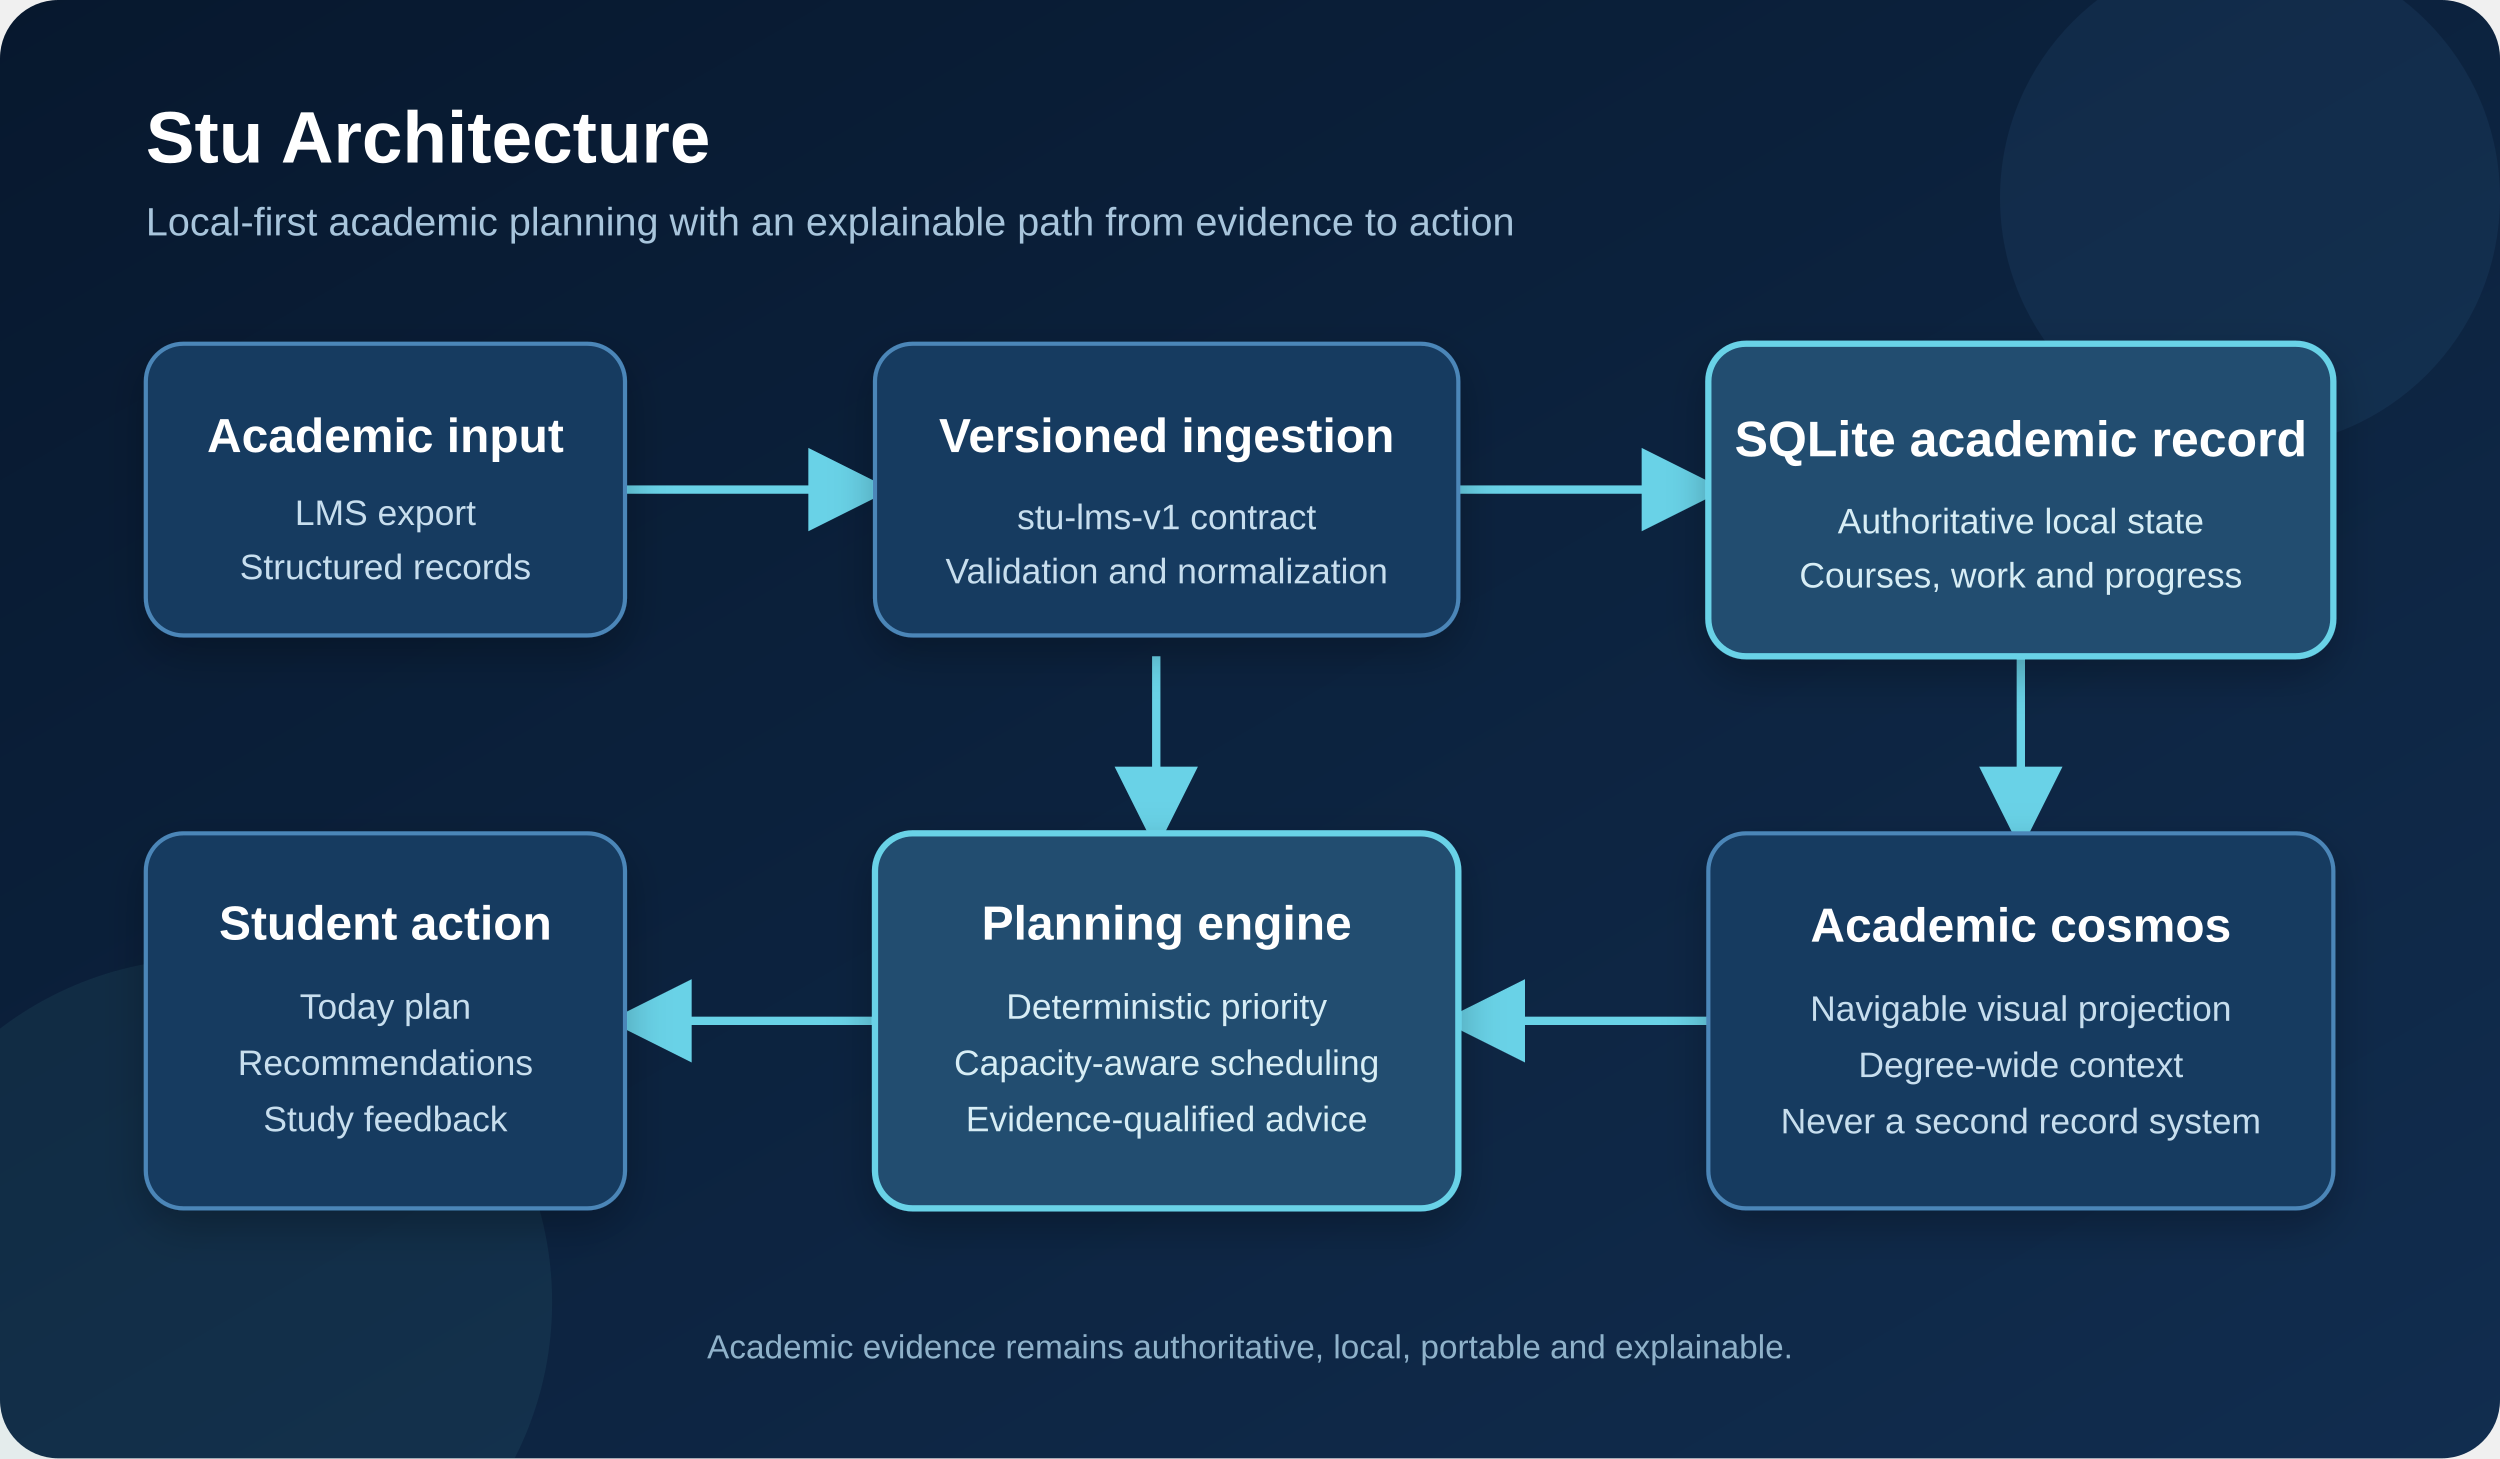
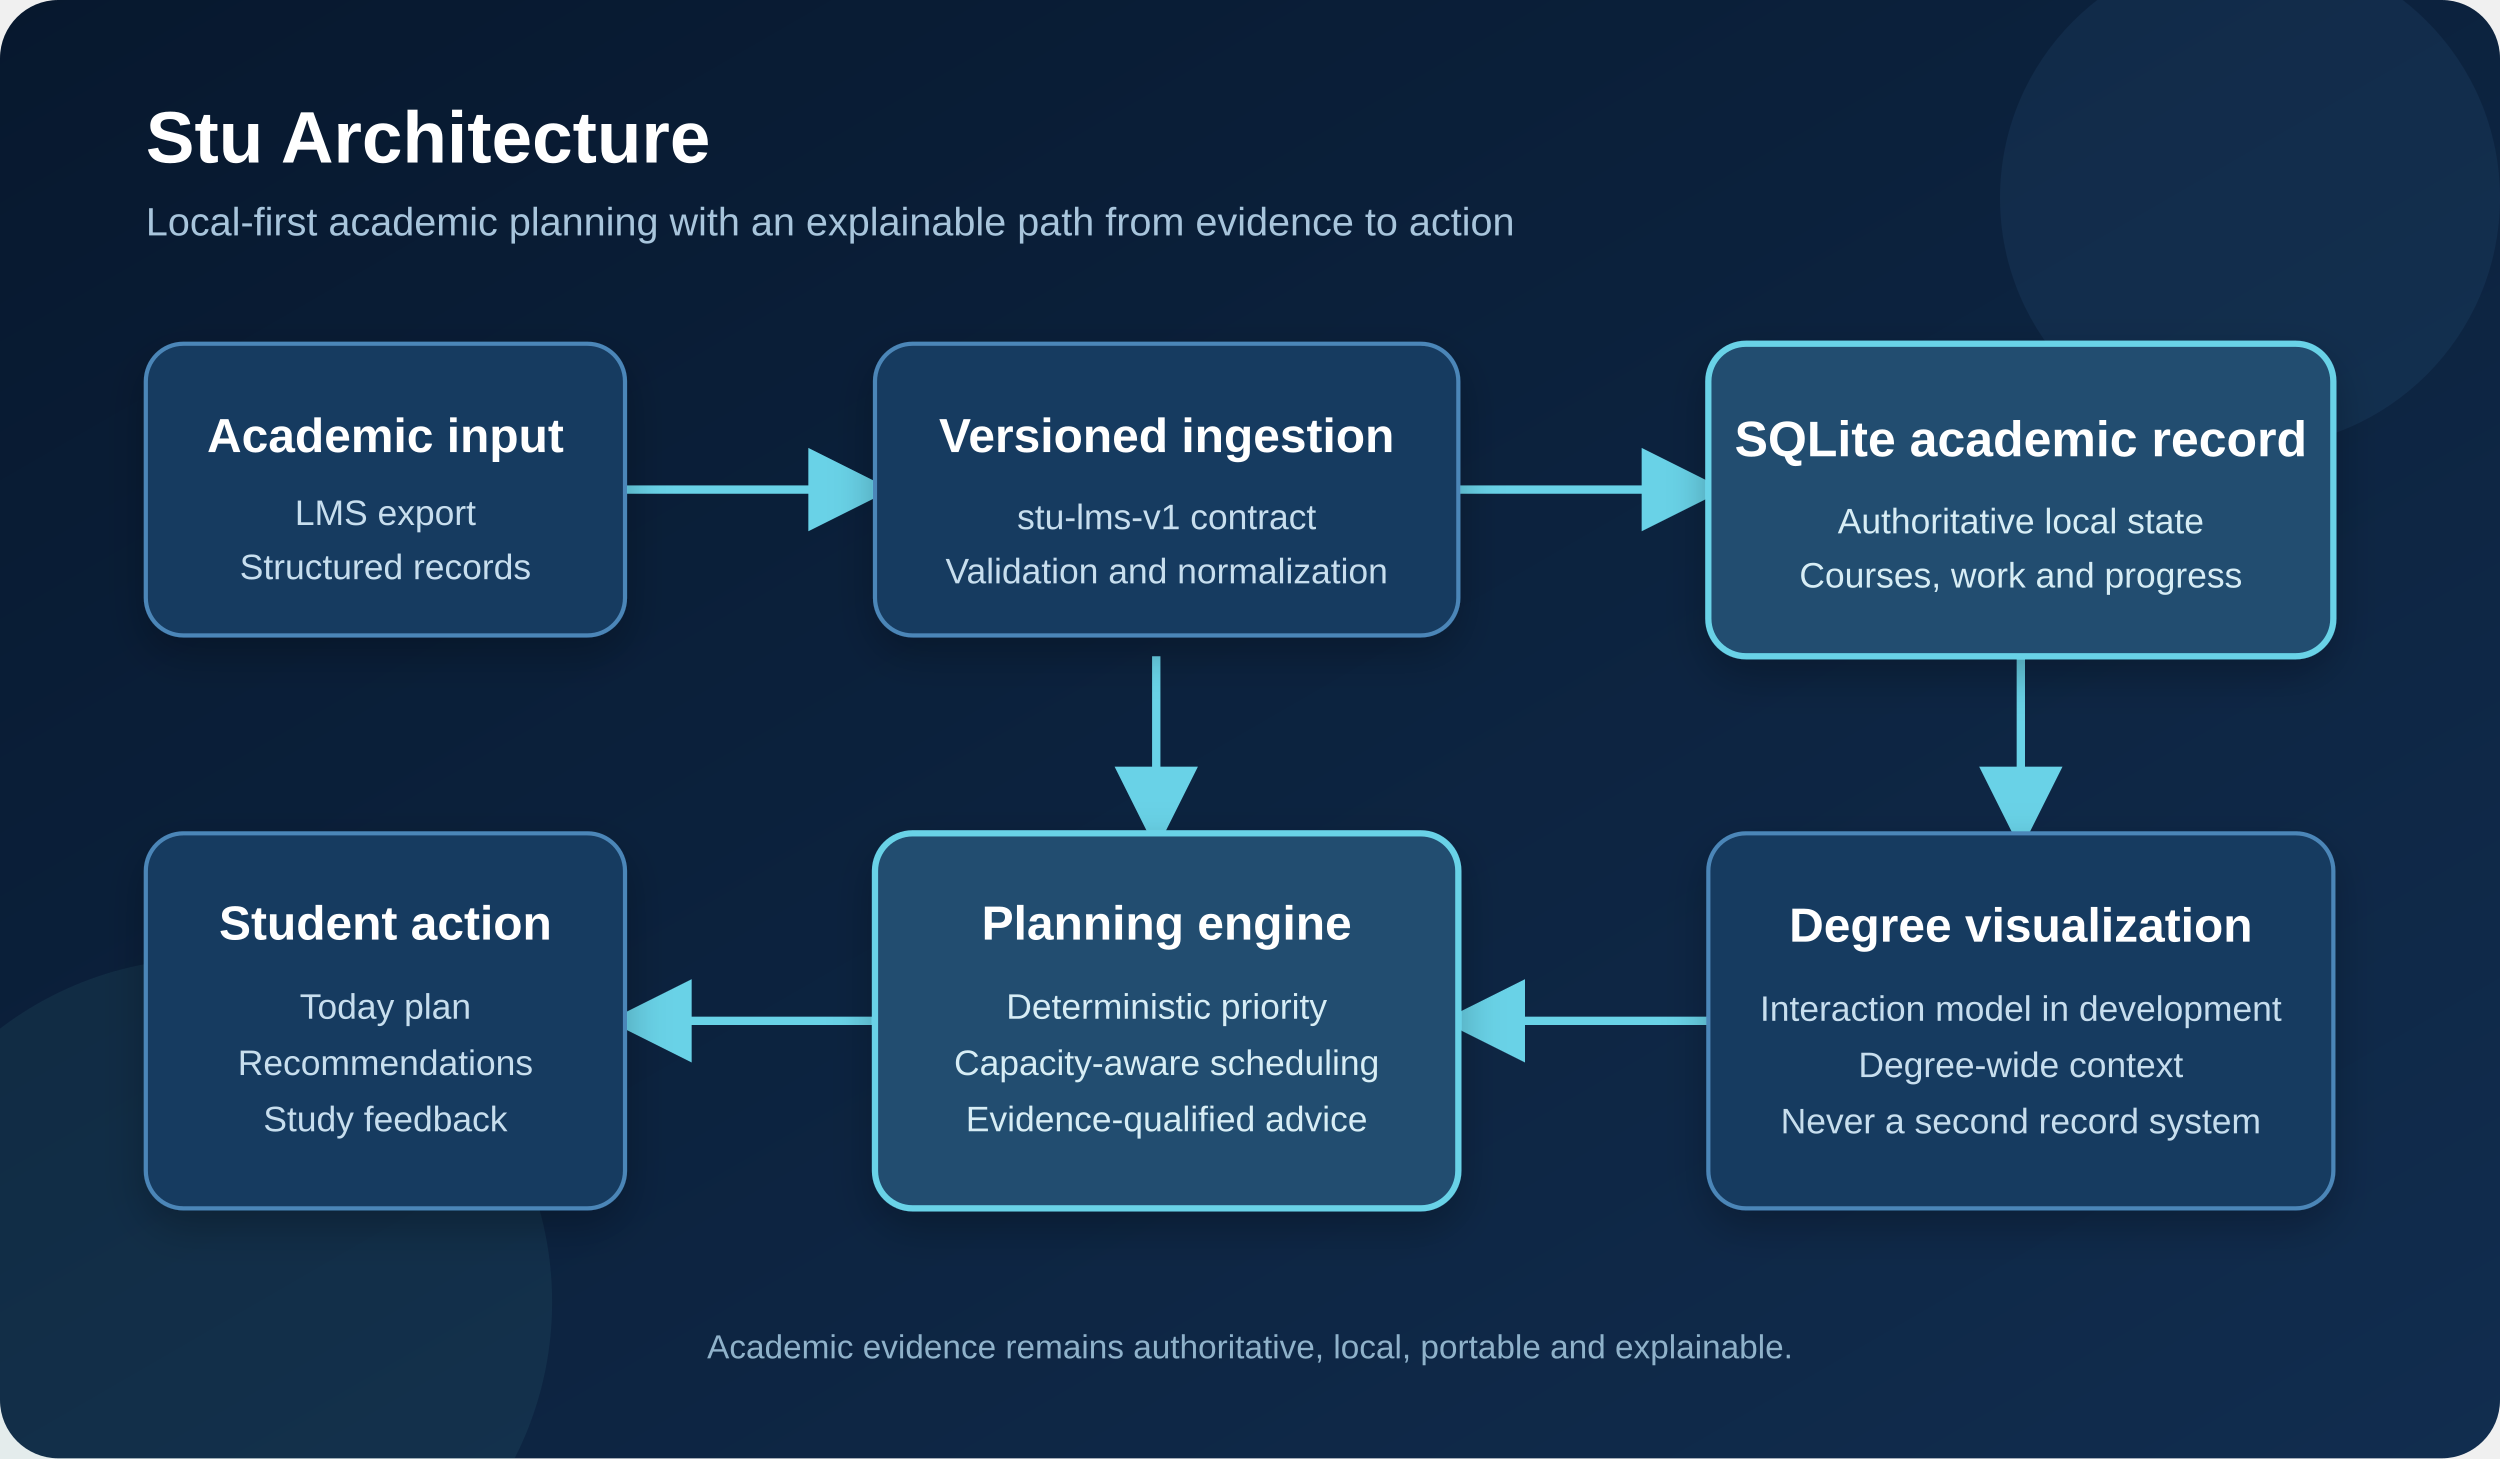
<svg xmlns="http://www.w3.org/2000/svg" width="1200" height="700" viewBox="0 0 1200 700" role="img" aria-labelledby="title desc">
  <defs>
    <linearGradient id="bg" x1="0" y1="0" x2="1" y2="1">
      <stop offset="0" stop-color="#07182e" />
      <stop offset="1" stop-color="#112d4f" />
    </linearGradient>
    <filter id="shadow" x="-20%" y="-20%" width="140%" height="140%">
      <feDropShadow dx="0" dy="8" stdDeviation="10" flood-color="#000000" flood-opacity=".25" />
    </filter>
    <marker id="arrow" markerWidth="10" markerHeight="10" refX="8" refY="5" orient="auto" markerUnits="strokeWidth">
      <path d="M0,0 L10,5 L0,10 z" fill="#69d2e7" />
    </marker>
  </defs>
  <rect width="1200" height="700" rx="28" fill="url(#bg)" />
  <circle cx="1080" cy="95" r="120" fill="#3c74a8" opacity=".12" />
  <circle cx="100" cy="625" r="165" fill="#59c3c3" opacity=".08" />
  <text x="70" y="78" fill="#ffffff" font-family="Arial, sans-serif" font-size="35" font-weight="700">Stu Architecture</text>
  <text x="70" y="113" fill="#a8c5dc" font-family="Arial, sans-serif" font-size="19">Local-first academic planning with an explainable path from evidence to action</text>
  <g fill="none" stroke="#69d2e7" stroke-width="4" marker-end="url(#arrow)">
    <path d="M300 235 H420" />
    <path d="M700 235 H820" />
    <path d="M970 315 V400" />
    <path d="M820 490 H700" />
    <path d="M555 315 V400" />
    <path d="M420 490 H300" />
  </g>
  <g filter="url(#shadow)" font-family="Arial, sans-serif">
    <g>
      <rect x="70" y="165" width="230" height="140" rx="18" fill="#173b60" stroke="#4c86b8" stroke-width="2" />
      <text x="185" y="217" fill="#ffffff" font-size="23" font-weight="700" text-anchor="middle">Academic input</text>
      <text x="185" y="252" fill="#c7deee" font-size="17" text-anchor="middle">LMS export</text>
      <text x="185" y="278" fill="#c7deee" font-size="17" text-anchor="middle">Structured records</text>
    </g>
    <g>
      <rect x="420" y="165" width="280" height="140" rx="18" fill="#173b60" stroke="#4c86b8" stroke-width="2" />
      <text x="560" y="217" fill="#ffffff" font-size="23" font-weight="700" text-anchor="middle">Versioned ingestion</text>
      <text x="560" y="254" fill="#c7deee" font-size="17" text-anchor="middle">stu-lms-v1 contract</text>
      <text x="560" y="280" fill="#c7deee" font-size="17" text-anchor="middle">Validation and normalization</text>
    </g>
    <g>
      <rect x="820" y="165" width="300" height="150" rx="18" fill="#214d70" stroke="#69d2e7" stroke-width="3" />
      <text x="970" y="219" fill="#ffffff" font-size="24" font-weight="700" text-anchor="middle">SQLite academic record</text>
      <text x="970" y="256" fill="#d7edf5" font-size="17" text-anchor="middle">Authoritative local state</text>
      <text x="970" y="282" fill="#d7edf5" font-size="17" text-anchor="middle">Courses, work and progress</text>
    </g>
    <g>
      <rect x="820" y="400" width="300" height="180" rx="18" fill="#173b60" stroke="#4c86b8" stroke-width="2" />
-       <text x="970" y="452" fill="#ffffff" font-size="23" font-weight="700" text-anchor="middle">Academic cosmos</text>
-       <text x="970" y="490" fill="#c7deee" font-size="17" text-anchor="middle">Navigable visual projection</text>
+       <text x="970" y="452" fill="#ffffff" font-size="23" font-weight="700" text-anchor="middle">Degree visualization</text>
+       <text x="970" y="490" fill="#c7deee" font-size="17" text-anchor="middle">Interaction model in development</text>
      <text x="970" y="517" fill="#c7deee" font-size="17" text-anchor="middle">Degree-wide context</text>
      <text x="970" y="544" fill="#c7deee" font-size="17" text-anchor="middle">Never a second record system</text>
    </g>
    <g>
      <rect x="420" y="400" width="280" height="180" rx="18" fill="#214d70" stroke="#69d2e7" stroke-width="3" />
      <text x="560" y="451" fill="#ffffff" font-size="23" font-weight="700" text-anchor="middle">Planning engine</text>
      <text x="560" y="489" fill="#d7edf5" font-size="17" text-anchor="middle">Deterministic priority</text>
      <text x="560" y="516" fill="#d7edf5" font-size="17" text-anchor="middle">Capacity-aware scheduling</text>
      <text x="a" y="b" fill="none" />
      <text x="560" y="543" fill="#d7edf5" font-size="17" text-anchor="middle">Evidence-qualified advice</text>
    </g>
    <g>
      <rect x="70" y="400" width="230" height="180" rx="18" fill="#173b60" stroke="#4c86b8" stroke-width="2" />
      <text x="185" y="451" fill="#ffffff" font-size="23" font-weight="700" text-anchor="middle">Student action</text>
      <text x="185" y="489" fill="#c7deee" font-size="17" text-anchor="middle">Today plan</text>
      <text x="185" y="516" fill="#c7deee" font-size="17" text-anchor="middle">Recommendations</text>
      <text x="185" y="543" fill="#c7deee" font-size="17" text-anchor="middle">Study feedback</text>
    </g>
  </g>
  <text x="600" y="652" fill="#8fb2ca" font-family="Arial, sans-serif" font-size="16" text-anchor="middle">Academic evidence remains authoritative, local, portable and explainable.</text>
</svg>
